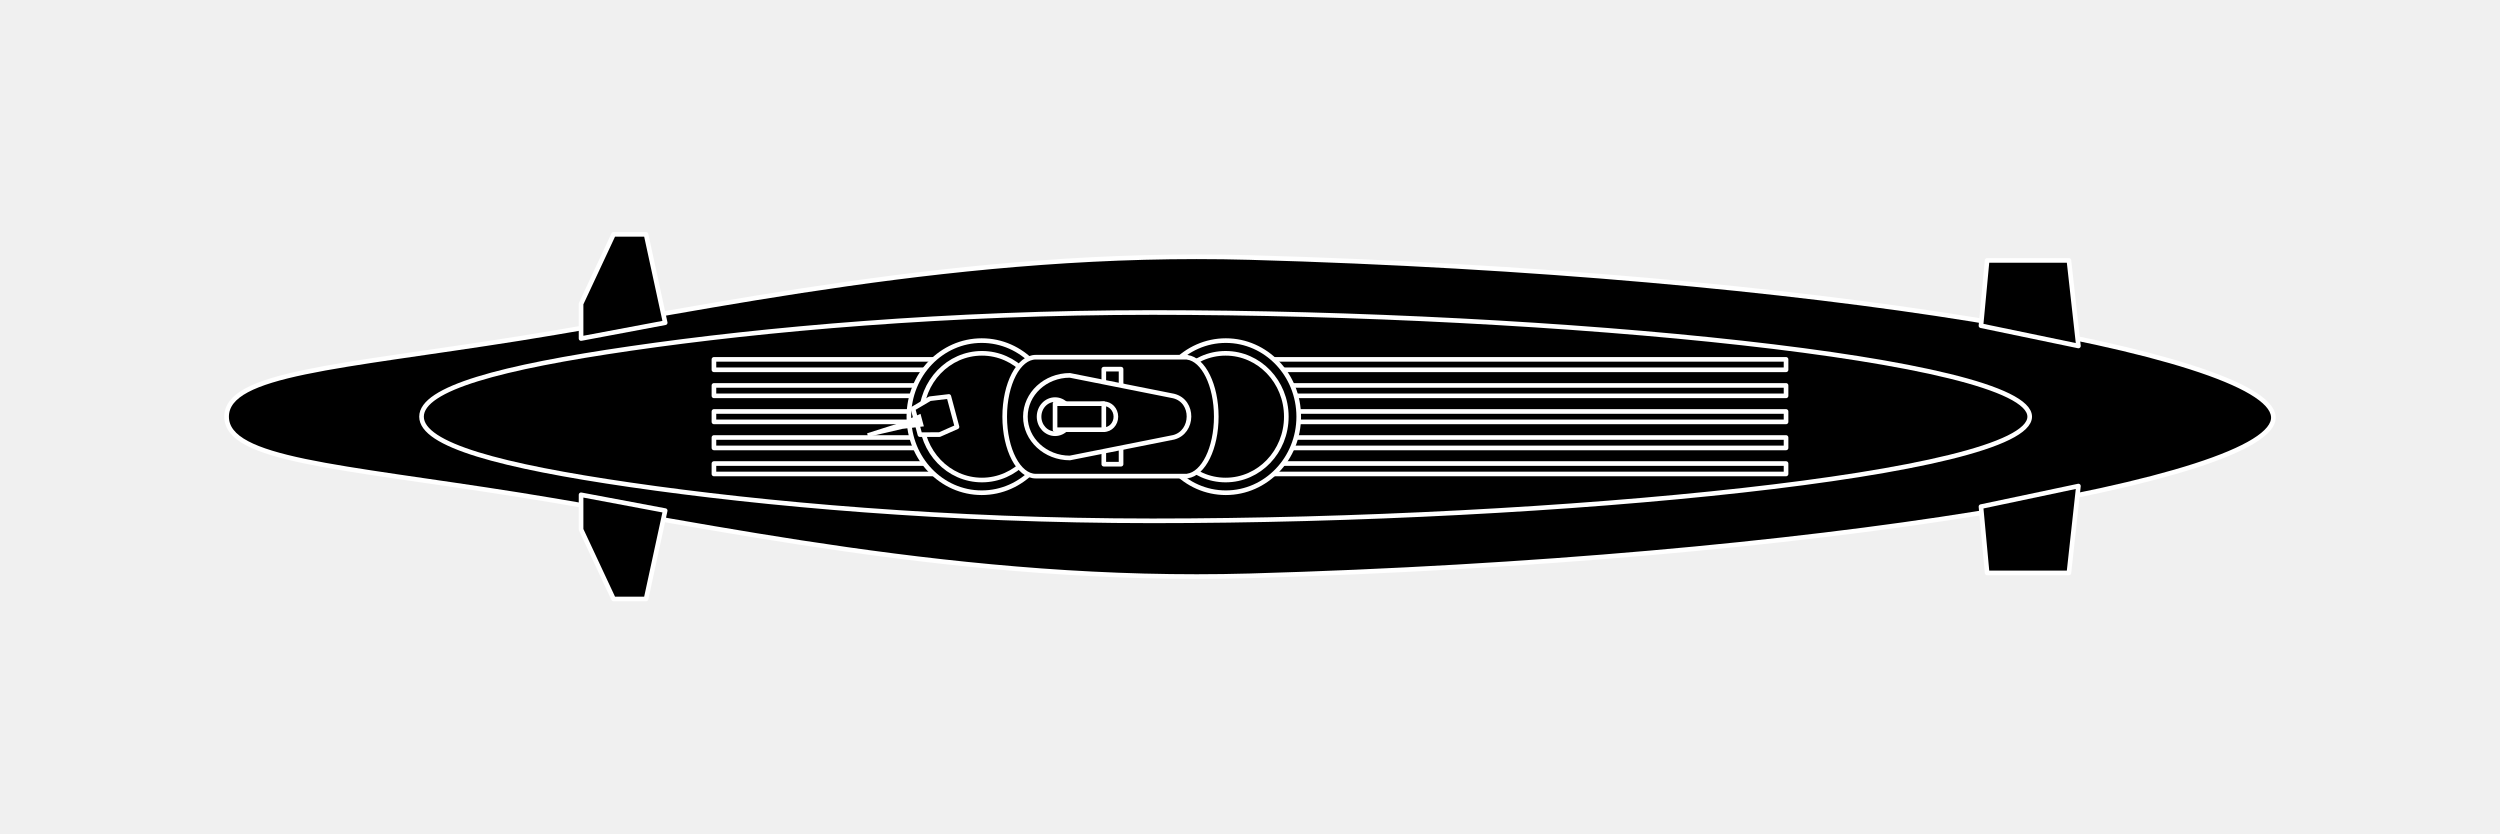
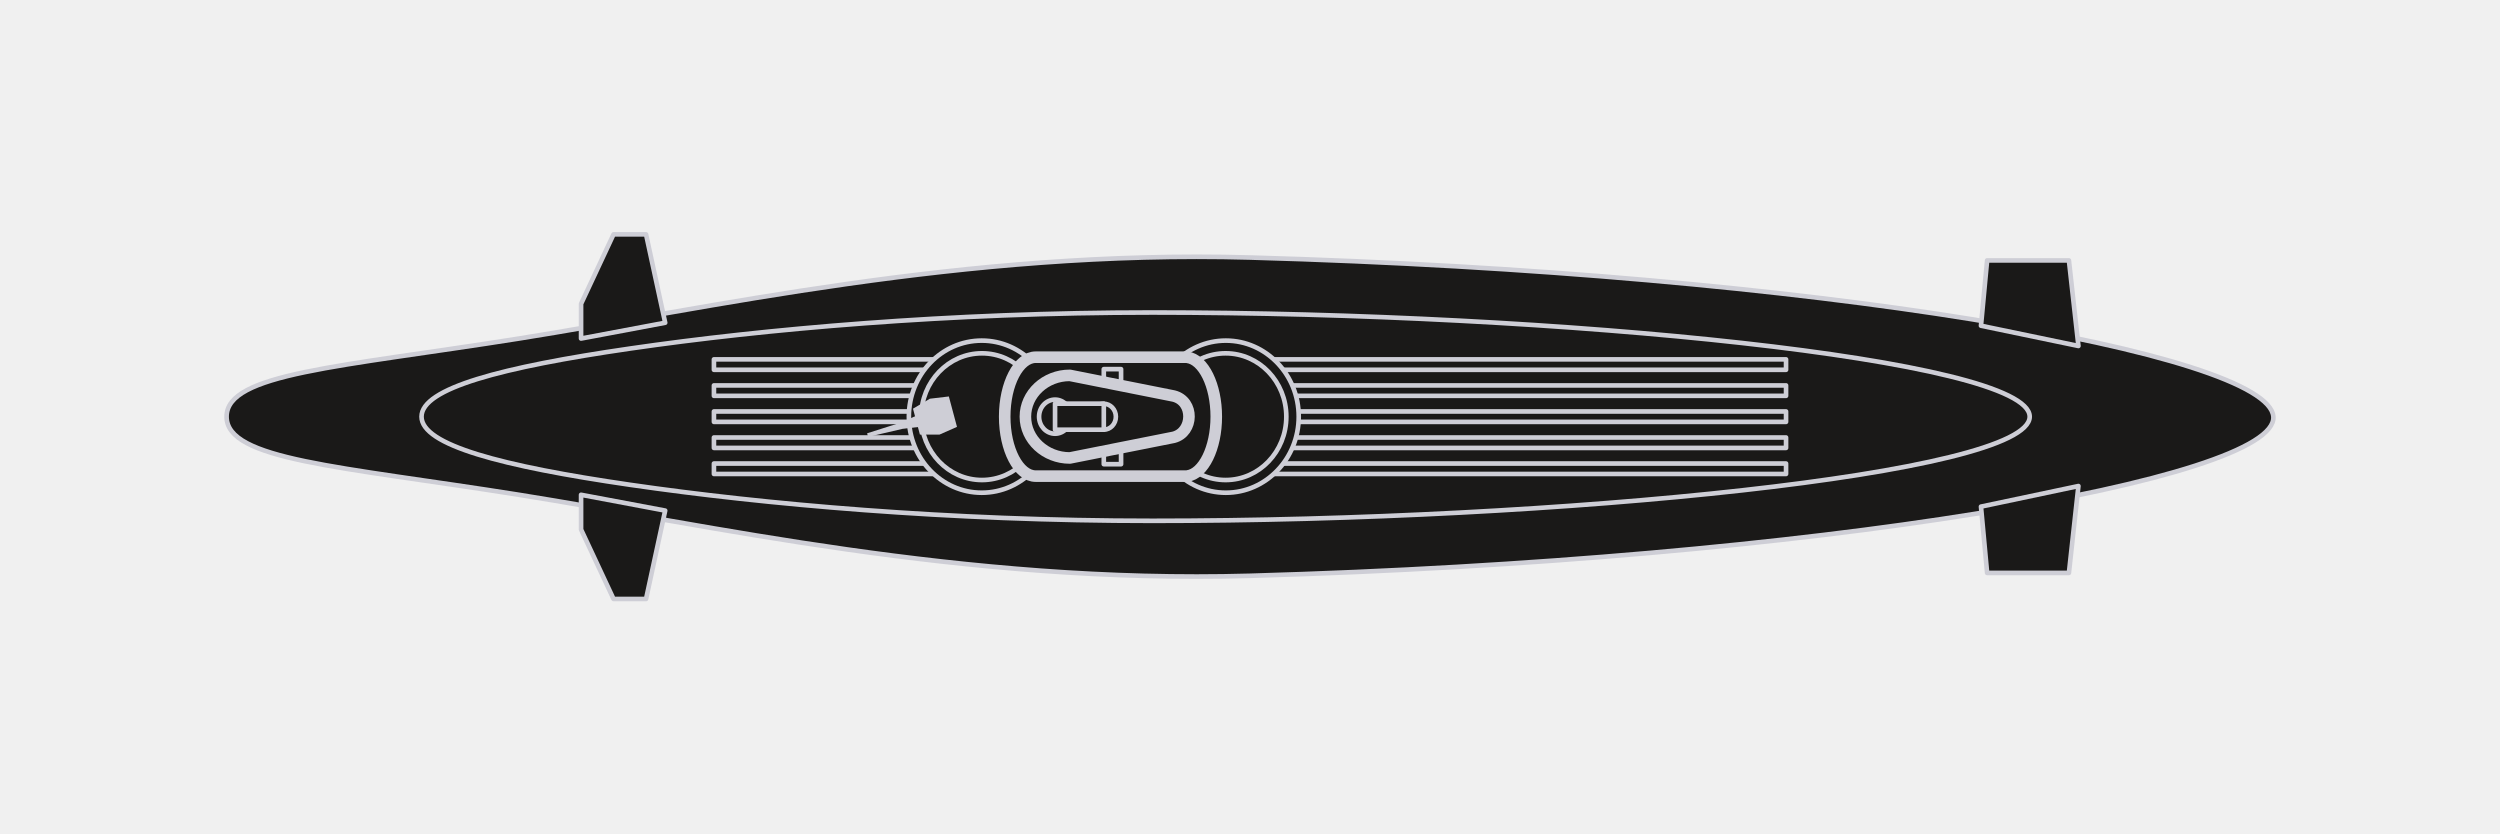
<svg xmlns="http://www.w3.org/2000/svg" width="100%" height="100%" viewBox="0 0 108 36" version="1.1" xml:space="preserve" style="fill-rule:evenodd;clip-rule:evenodd;stroke-linejoin:round;stroke-miterlimit:2;">
  <g>
+     <path d="M9.789,18c0,-1.872 4.819,-2.135 12.632,-3.375c8.026,-1.274 19.236,-3.847 31.578,-3.5c24.38,0.685 44.008,4.129 44.21,6.875c0.2,2.712 -19.731,6.176 -44.21,6.875c-12.341,0.353 -23.552,-2.226 -31.578,-3.5c-7.813,-1.24 -12.632,-1.503 -12.632,-3.375Z" style="fill:#1a1918;stroke:#ceced6;stroke-width:0.2px;" />
+     <path d="M18.21,18c0,-1.225 3.442,-2.134 9.023,-2.945c5.733,-0.834 13.723,-1.555 22.556,-1.555c17.429,0 37.894,2.016 37.894,4.5c0,2.484 -20.465,4.5 -37.894,4.5c-8.833,0 -16.823,-0.721 -22.556,-1.555c-5.581,-0.811 -9.023,-1.72 -9.023,-2.945Z" style="fill:#1a1918;stroke:#ceced6;stroke-width:0.2px;" />
+     <rect x="30.842" y="17.775" width="46.315" height="0.45" style="fill:#1a1918;stroke:#ceced6;stroke-width:0.2px;" />
+     <rect x="30.842" y="18.9" width="46.315" height="0.45" style="fill:#1a1918;stroke:#ceced6;stroke-width:0.2px;" />
+     <rect x="30.842" y="16.65" width="46.315" height="0.45" style="fill:#1a1918;stroke:#ceced6;stroke-width:0.2px;" />
+     <rect x="30.842" y="15.525" width="46.315" height="0.45" style="fill:#1a1918;stroke:#ceced6;stroke-width:0.2px;" />
+     <rect x="30.842" y="20.025" width="46.315" height="0.45" style="fill:#1a1918;stroke:#ceced6;stroke-width:0.2px;" />
+     <path d="M25.102,21.375l0,1.5l1.403,3l1.404,0l0.827,-3.817l-3.634,-0.683Z" style="fill:#1a1918;stroke:#ceced6;stroke-width:0.2px;" />
+     <path d="M25.102,14.625l0,-1.5l1.403,-3l1.404,0l0.827,3.817l-3.634,0.683Z" style="fill:#1a1918;stroke:#ceced6;stroke-width:0.2px;" />
+     <path d="M85.578,21.886l4.21,-0.889l-0.411,3.753l-3.533,0l-0.266,-2.864Z" style="fill:#1a1918;stroke:#ceced6;stroke-width:0.2px;" />
+     <path d="M85.578,14.071l4.21,0.875l-0.411,-3.696l-3.533,0l-0.266,2.821Z" style="fill:#1a1918;stroke:#ceced6;stroke-width:0.2px;" />
+     <path d="M39.263,18c0,-1.814 1.411,-3.286 3.148,-3.286c1.738,0 3.149,1.472 3.149,3.286c0,1.814 -1.411,3.286 -3.149,3.286c-1.737,0 -3.148,-1.472 -3.148,-3.286Z" style="fill:#1a1918;stroke:#ceced6;stroke-width:0.2px;" />
+     <path d="M39.798,18c0,-1.511 1.175,-2.737 2.622,-2.737c1.448,0 2.623,1.226 2.623,2.737c0,1.511 -1.175,2.737 -2.623,2.737c-1.447,0 -2.622,-1.226 -2.622,-2.737Z" style="fill:#1a1918;stroke:#ceced6;stroke-width:0.2px;" />
+     <path d="M49.807,18c0,-1.814 1.411,-3.286 3.149,-3.286c1.738,0 3.149,1.472 3.149,3.286c0,1.814 -1.411,3.286 -3.149,3.286c-1.738,0 -3.149,-1.472 -3.149,-3.286Z" style="fill:#1a1918;stroke:#ceced6;stroke-width:0.2px;" />
+     <path d="M50.324,18c0,-1.511 1.175,-2.737 2.623,-2.737c1.447,0 2.622,1.226 2.622,2.737c0,1.511 -1.175,2.737 -2.622,2.737c-1.448,0 -2.623,-1.226 -2.623,-2.737Z" style="fill:#1a1918;stroke:#ceced6;stroke-width:0.2px;" />
+     <path d="M51.293,20.569l-6.548,0c-0.741,0 -1.342,-1.151 -1.342,-2.569c0,-1.418 0.601,-2.569 1.342,-2.569l6.548,0l0,0.006c0.698,0.091 1.25,1.205 1.25,2.563c0,1.358 -0.552,2.472 -1.25,2.563l0,0.006Z" style="fill:#1a1918;stroke:#ceced6;stroke-width:0.5px;" />
+     <rect x="47.684" y="15.947" width="0.746" height="4.106" style="fill:#1a1918;stroke:#ceced6;stroke-width:0.2px;" />
+     <path d="M46.218,19.784c-1.06,0 -1.921,-0.799 -1.921,-1.784c0,-0.985 0.861,-1.784 1.921,-1.784l4.483,0.892c0.901,0.223 0.867,1.561 0,1.784l-4.483,0.892Z" style="fill:#1a1918;stroke:#ceced6;stroke-width:0.5px;" />
+     <path d="M44.888,18c0,-0.407 0.309,-0.737 0.69,-0.737c0.381,0 0.69,0.33 0.69,0.737c0,0.407 -0.309,0.737 -0.69,0.737c-0.381,0 -0.69,-0.33 -0.69,-0.737Z" style="fill:#1a1918;stroke:#ceced6;stroke-width:0.2px;" />
+     <path d="M47.157,18.002c-0,-0.309 0.235,-0.56 0.524,-0.56c0.29,0 0.525,0.251 0.525,0.56c-0,0.309 -0.235,0.561 -0.525,0.561c-0.289,0 -0.524,-0.252 -0.524,-0.561Z" style="fill:#1a1918;stroke:#ceced6;stroke-width:0.2px;" />
+     <rect x="45.578" y="17.438" width="2.106" height="1.125" style="fill:#1a1918;stroke:#ceced6;stroke-width:0.2px;" />
    <g>
-       <path d="M9.789,18c0,-1.872 4.819,-2.135 12.632,-3.375c8.026,-1.274 19.236,-3.847 31.578,-3.5c24.38,0.685 44.008,4.129 44.21,6.875c0.2,2.712 -19.731,6.176 -44.21,6.875c-12.341,0.353 -23.552,-2.226 -31.578,-3.5c-7.813,-1.24 -12.632,-1.503 -12.632,-3.375Z" style="stroke:#fff;stroke-width:0.2px;" />
-       <path d="M18.21,18c0,-1.225 3.442,-2.134 9.023,-2.945c5.733,-0.834 13.723,-1.555 22.556,-1.555c17.429,0 37.894,2.016 37.894,4.5c0,2.484 -20.465,4.5 -37.894,4.5c-8.833,0 -16.823,-0.721 -22.556,-1.555c-5.581,-0.811 -9.023,-1.72 -9.023,-2.945Z" style="stroke:#fff;stroke-width:0.2px;" />
-       <rect x="30.842" y="17.775" width="46.315" height="0.45" style="stroke:#fff;stroke-width:0.2px;" />
-       <rect x="30.842" y="18.9" width="46.315" height="0.45" style="stroke:#fff;stroke-width:0.2px;" />
-       <rect x="30.842" y="16.65" width="46.315" height="0.45" style="stroke:#fff;stroke-width:0.2px;" />
-       <rect x="30.842" y="15.525" width="46.315" height="0.45" style="stroke:#fff;stroke-width:0.2px;" />
-       <rect x="30.842" y="20.025" width="46.315" height="0.45" style="stroke:#fff;stroke-width:0.2px;" />
-       <path d="M25.102,21.375l0,1.5l1.403,3l1.404,0l0.827,-3.817l-3.634,-0.683Z" style="stroke:#fff;stroke-width:0.2px;" />
-       <path d="M25.102,14.625l0,-1.5l1.403,-3l1.404,0l0.827,3.817l-3.634,0.683Z" style="stroke:#fff;stroke-width:0.2px;" />
-       <path d="M85.578,21.886l4.21,-0.889l-0.411,3.753l-3.533,0l-0.266,-2.864Z" style="stroke:#fff;stroke-width:0.2px;" />
-       <path d="M85.578,14.071l4.21,0.875l-0.411,-3.696l-3.533,0l-0.266,2.821Z" style="stroke:#fff;stroke-width:0.2px;" />
-       <path d="M39.263,18c0,-1.814 1.411,-3.286 3.148,-3.286c1.738,0 3.149,1.472 3.149,3.286c0,1.814 -1.411,3.286 -3.149,3.286c-1.737,0 -3.148,-1.472 -3.148,-3.286Z" style="stroke:#fff;stroke-width:0.2px;" />
-       <path d="M39.798,18c0,-1.511 1.175,-2.737 2.622,-2.737c1.448,0 2.623,1.226 2.623,2.737c0,1.511 -1.175,2.737 -2.623,2.737c-1.447,0 -2.622,-1.226 -2.622,-2.737Z" style="stroke:#fff;stroke-width:0.2px;" />
-       <path d="M49.807,18c0,-1.814 1.411,-3.286 3.149,-3.286c1.738,0 3.149,1.472 3.149,3.286c0,1.814 -1.411,3.286 -3.149,3.286c-1.738,0 -3.149,-1.472 -3.149,-3.286Z" style="stroke:#fff;stroke-width:0.2px;" />
-       <path d="M50.324,18c0,-1.511 1.175,-2.737 2.623,-2.737c1.447,0 2.622,1.226 2.622,2.737c0,1.511 -1.175,2.737 -2.622,2.737c-1.448,0 -2.623,-1.226 -2.623,-2.737Z" style="stroke:#fff;stroke-width:0.2px;" />
-       <path d="M51.293,20.569l-6.548,0c-0.741,0 -1.342,-1.151 -1.342,-2.569c0,-1.418 0.601,-2.569 1.342,-2.569l6.548,0l0,0.006c0.698,0.091 1.25,1.205 1.25,2.563c0,1.358 -0.552,2.472 -1.25,2.563l0,0.006Z" style="stroke:#fff;stroke-width:0.2px;" />
-       <rect x="47.684" y="15.947" width="0.746" height="4.106" style="stroke:#fff;stroke-width:0.2px;" />
-       <path d="M46.218,19.784c-1.06,0 -1.921,-0.799 -1.921,-1.784c0,-0.985 0.861,-1.784 1.921,-1.784l4.483,0.892c0.901,0.223 0.867,1.561 0,1.784l-4.483,0.892Z" style="stroke:#fff;stroke-width:0.2px;" />
-       <path d="M44.888,18c0,-0.407 0.309,-0.737 0.69,-0.737c0.381,0 0.69,0.33 0.69,0.737c0,0.407 -0.309,0.737 -0.69,0.737c-0.381,0 -0.69,-0.33 -0.69,-0.737Z" style="stroke:#fff;stroke-width:0.2px;" />
-       <path d="M47.157,18.002c-0,-0.309 0.235,-0.56 0.524,-0.56c0.29,0 0.525,0.251 0.525,0.56c-0,0.309 -0.235,0.561 -0.525,0.561c-0.289,0 -0.524,-0.252 -0.524,-0.561Z" style="stroke:#fff;stroke-width:0.2px;" />
-       <rect x="45.578" y="17.438" width="2.106" height="1.125" style="stroke:#fff;stroke-width:0.2px;" />
-       <g>
-         <path d="M41.342,18.441l-0.756,0.334l-0.845,0.001l-0.3,-1.121l0.73,-0.431l0.819,-0.097l0.352,1.314Z" style="stroke:#fff;stroke-width:0.2px;" />
-         <path d="M38.917,18.255l-1.458,0.464l0.042,0.154l1.489,-0.347l0.921,-0.107l-0.145,-0.542l-0.849,0.378Z" style="fill:#fff;" />
-       </g>
+       <path d="M41.342,18.441l-0.756,0.334l-0.845,0.001l-0.3,-1.121l0.73,-0.431l0.819,-0.097l0.352,1.314Z" style="fill:#ceced6;" />
+       <path d="M38.917,18.255l-1.458,0.464l0.042,0.154l1.489,-0.347l0.921,-0.107l-0.145,-0.542l-0.849,0.378Z" style="fill:#ceced6;" />
    </g>
  </g>
</svg>
